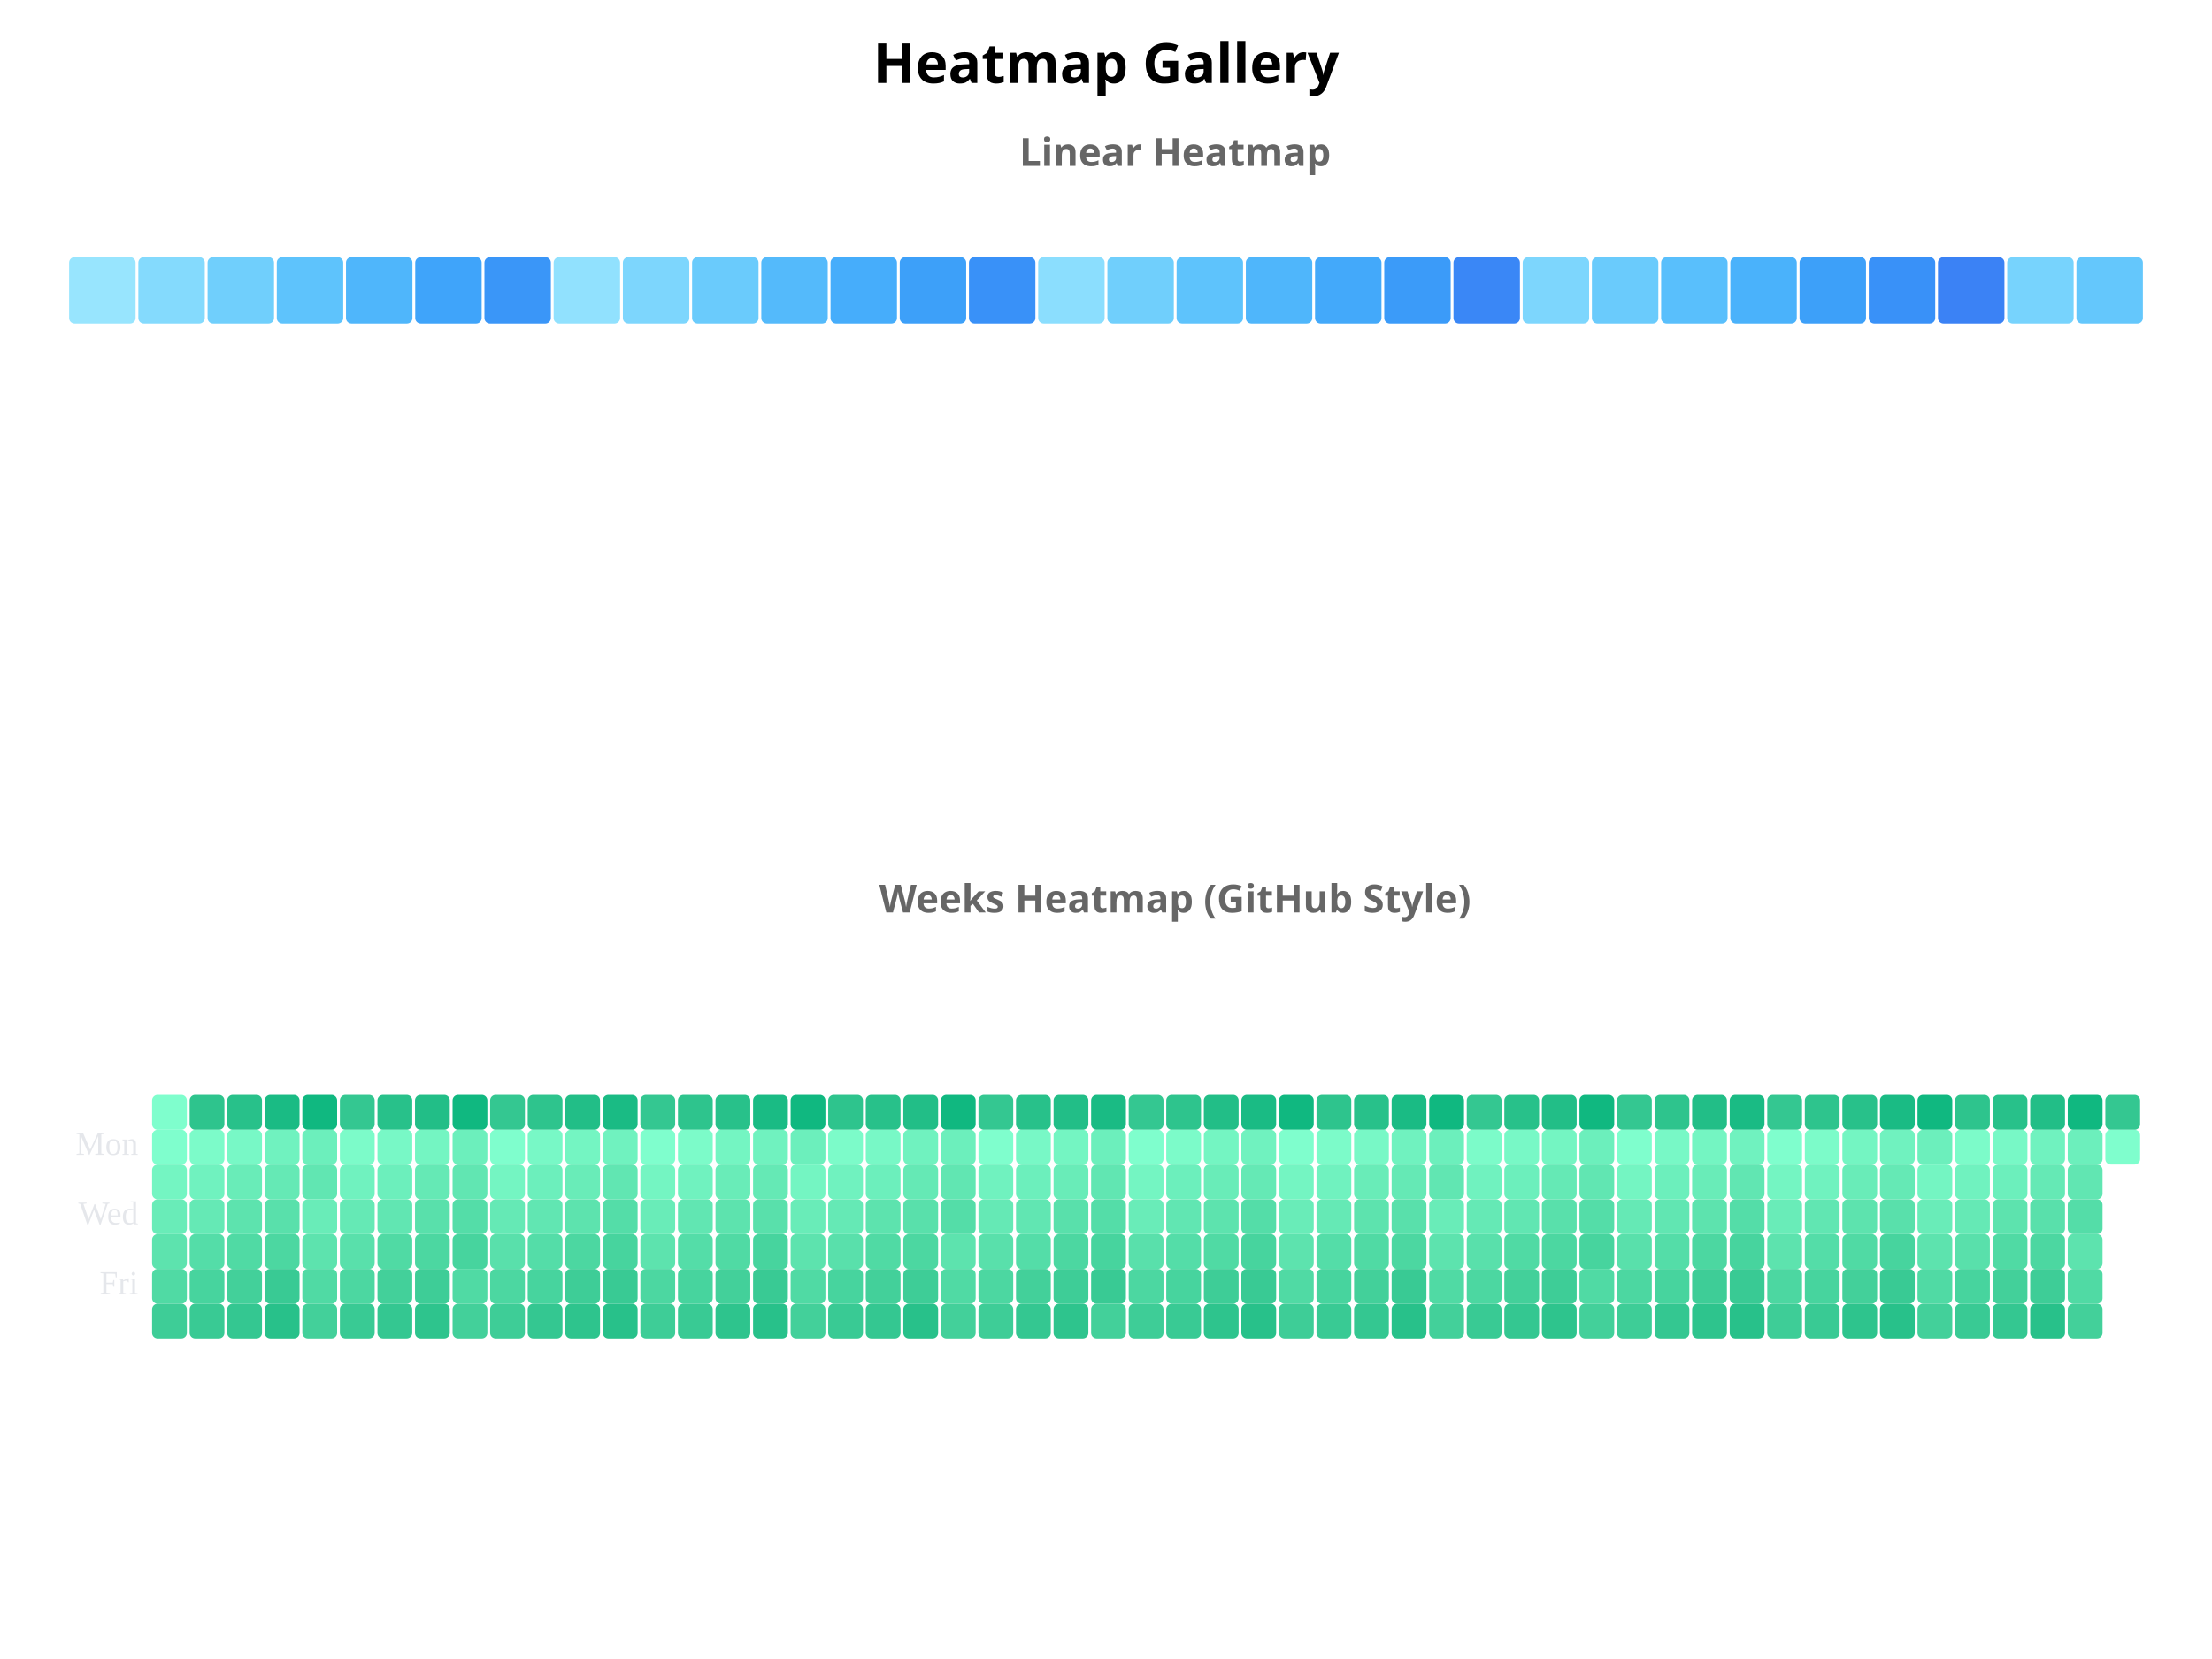
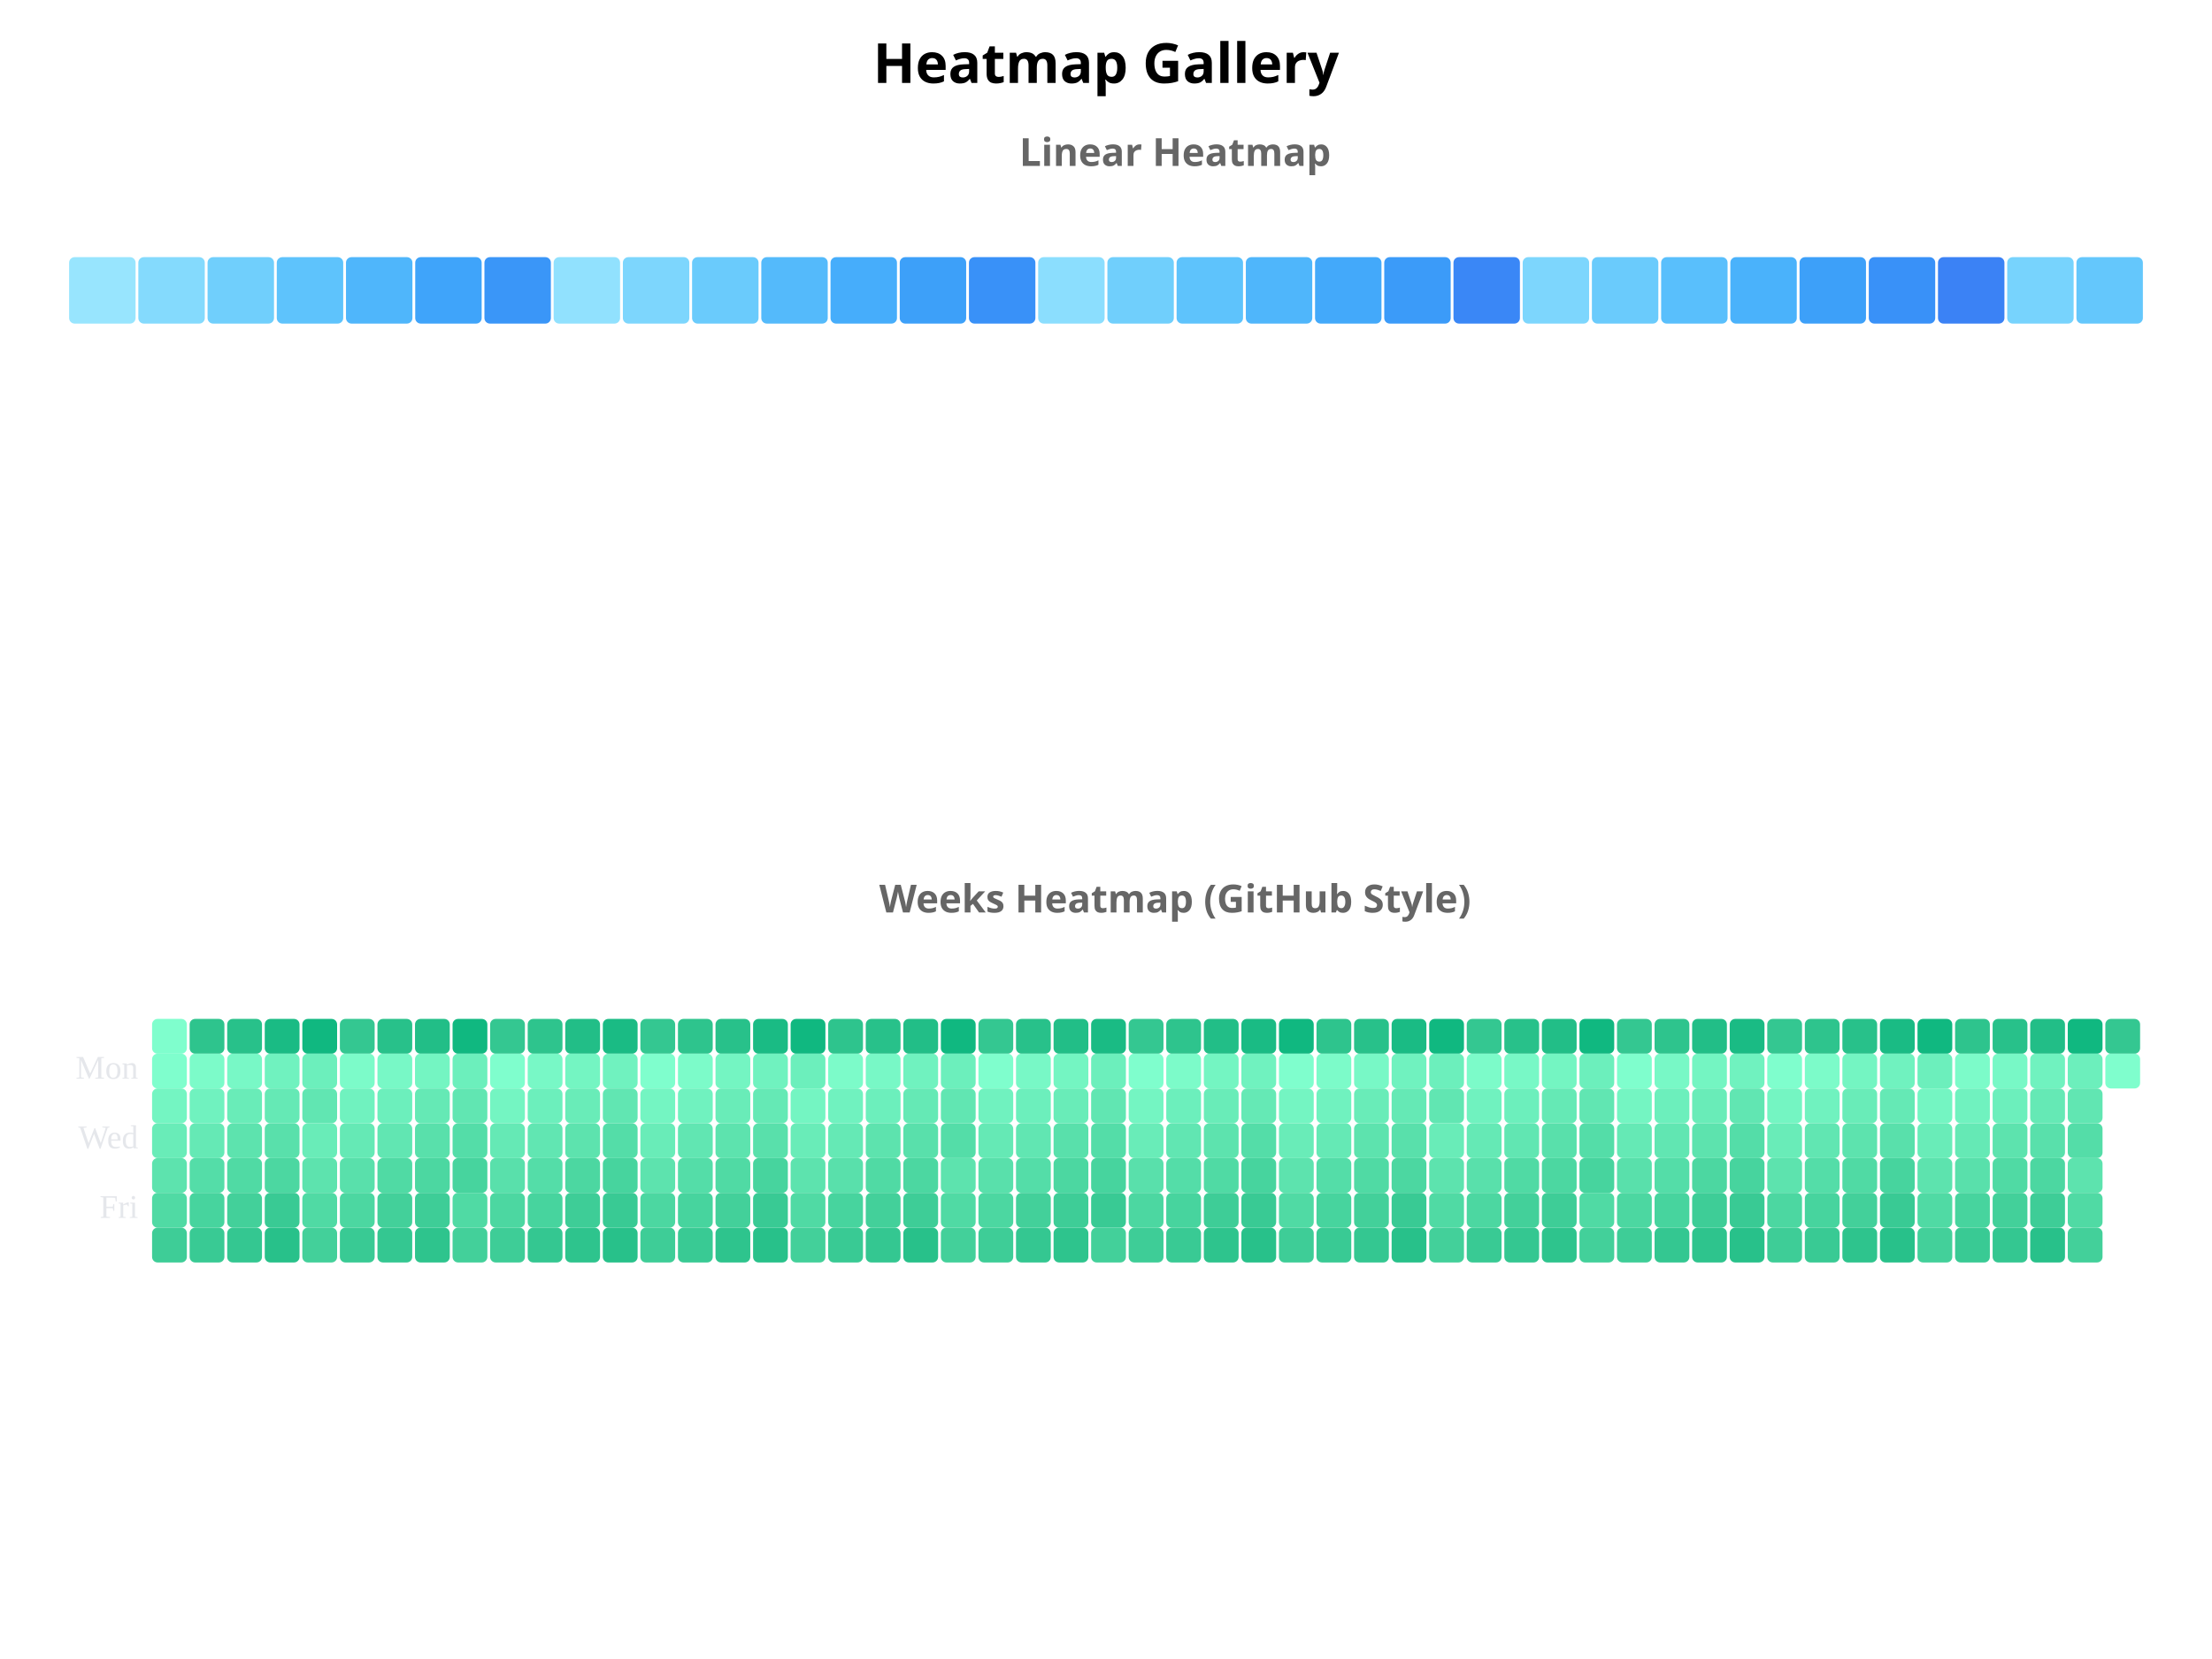
<svg xmlns="http://www.w3.org/2000/svg" width="800" height="600" viewBox="0 0 800 600">
  <rect x="0.00" y="0.00" width="800.00" height="600.00" fill="#ffffff" />
  <text x="400.00" y="30.00" fill="#000000" text-anchor="middle" font-family="sans-serif" font-size="20.00px" font-weight="bold">Heatmap Gallery</text>
-   <g transform="translate(25, 60.00)">
+   <g transform="translate(25.00, 60.00)">
    <text x="400.00" y="0.00" fill="#666" text-anchor="middle" font-family="sans-serif" font-size="14.00px" font-weight="bold">Linear Heatmap</text>
-     <g transform="translate(0, 25.00)">
+     <g transform="translate(0.00, 25.00)">
      <g transform="translate(0, 0)">
        <rect x="0.00" y="8.00" width="24.03" height="24.03" rx="2.00" ry="2.00" fill="#98e5fe" />
        <rect x="25.03" y="8.00" width="24.03" height="24.03" rx="2.00" ry="2.00" fill="#84dafd" />
        <rect x="50.07" y="8.00" width="24.03" height="24.03" rx="2.00" ry="2.00" fill="#70cffc" />
        <rect x="75.10" y="8.00" width="24.03" height="24.03" rx="2.00" ry="2.00" fill="#5ec3fc" />
        <rect x="100.13" y="8.00" width="24.03" height="24.03" rx="2.00" ry="2.00" fill="#4fb6fb" />
        <rect x="125.17" y="8.00" width="24.03" height="24.03" rx="2.00" ry="2.00" fill="#3fa4fa" />
        <rect x="150.20" y="8.00" width="24.03" height="24.03" rx="2.00" ry="2.00" fill="#3a96f8" />
        <rect x="175.23" y="8.00" width="24.03" height="24.03" rx="2.00" ry="2.00" fill="#91e1fe" />
        <rect x="200.27" y="8.00" width="24.03" height="24.03" rx="2.00" ry="2.00" fill="#7dd6fd" />
        <rect x="225.30" y="8.00" width="24.03" height="24.03" rx="2.00" ry="2.00" fill="#6acbfc" />
        <rect x="250.33" y="8.00" width="24.03" height="24.03" rx="2.00" ry="2.00" fill="#54bafb" />
        <rect x="275.37" y="8.00" width="24.03" height="24.03" rx="2.00" ry="2.00" fill="#46adfb" />
        <rect x="300.40" y="8.00" width="24.03" height="24.03" rx="2.00" ry="2.00" fill="#3da0f9" />
        <rect x="325.43" y="8.00" width="24.03" height="24.03" rx="2.00" ry="2.00" fill="#3991f8" />
        <rect x="350.47" y="8.00" width="24.03" height="24.03" rx="2.00" ry="2.00" fill="#8bdefe" />
        <rect x="375.50" y="8.00" width="24.03" height="24.03" rx="2.00" ry="2.00" fill="#70cffc" />
        <rect x="400.53" y="8.00" width="24.03" height="24.03" rx="2.00" ry="2.00" fill="#5ec3fc" />
        <rect x="425.57" y="8.00" width="24.03" height="24.03" rx="2.00" ry="2.00" fill="#4fb6fb" />
        <rect x="450.60" y="8.00" width="24.03" height="24.03" rx="2.00" ry="2.00" fill="#43a9fa" />
        <rect x="475.63" y="8.00" width="24.03" height="24.03" rx="2.00" ry="2.00" fill="#3b9bf9" />
        <rect x="500.67" y="8.00" width="24.03" height="24.03" rx="2.00" ry="2.00" fill="#3a87f6" />
        <rect x="525.70" y="8.00" width="24.03" height="24.03" rx="2.00" ry="2.00" fill="#7dd6fd" />
        <rect x="550.73" y="8.00" width="24.03" height="24.03" rx="2.00" ry="2.00" fill="#6acbfc" />
        <rect x="575.77" y="8.00" width="24.03" height="24.03" rx="2.00" ry="2.00" fill="#59bffc" />
        <rect x="600.80" y="8.00" width="24.03" height="24.03" rx="2.00" ry="2.00" fill="#4ab2fb" />
        <rect x="625.83" y="8.00" width="24.03" height="24.03" rx="2.00" ry="2.00" fill="#3da0f9" />
        <rect x="650.87" y="8.00" width="24.03" height="24.03" rx="2.00" ry="2.00" fill="#3991f8" />
        <rect x="675.90" y="8.00" width="24.03" height="24.03" rx="2.00" ry="2.00" fill="#3b82f5" />
        <rect x="700.93" y="8.00" width="24.03" height="24.03" rx="2.00" ry="2.00" fill="#77d3fd" />
        <rect x="725.97" y="8.00" width="24.03" height="24.03" rx="2.00" ry="2.00" fill="#64c7fc" />
      </g>
    </g>
  </g>
-   <g transform="translate(25, 330.00)">
+   <g transform="translate(25.00, 330.00)">
    <text x="400.00" y="0.00" fill="#666" text-anchor="middle" font-family="sans-serif" font-size="14.00px" font-weight="bold">Weeks Heatmap (GitHub Style)</text>
-     <g transform="translate(0, 25.00)">
+     <g transform="translate(0.00, 25.00)">
      <g transform="translate(0, 0)">
-         <g transform="translate(30.0, 41.0)">
+         <g transform="translate(30.0, 13.5)">
          <rect x="0.00" y="0.00" width="12.58" height="12.58" rx="2.00" ry="2.00" fill="#7ffecd" />
          <rect x="0.00" y="12.58" width="12.58" height="12.58" rx="2.00" ry="2.00" fill="#7ffecd" />
          <rect x="0.00" y="25.17" width="12.58" height="12.58" rx="2.00" ry="2.00" fill="#74f5c2" />
          <rect x="0.00" y="37.75" width="12.58" height="12.58" rx="2.00" ry="2.00" fill="#69ecb8" />
          <rect x="0.00" y="50.34" width="12.58" height="12.58" rx="2.00" ry="2.00" fill="#5de3ae" />
          <rect x="0.00" y="62.92" width="12.58" height="12.58" rx="2.00" ry="2.00" fill="#50daa4" />
          <rect x="0.00" y="75.51" width="12.58" height="12.58" rx="2.00" ry="2.00" fill="#3ecd97" />
          <rect x="13.58" y="0.00" width="12.58" height="12.58" rx="2.00" ry="2.00" fill="#2ec48d" />
          <rect x="13.58" y="12.58" width="12.58" height="12.58" rx="2.00" ry="2.00" fill="#7cfbc9" />
          <rect x="13.58" y="25.17" width="12.58" height="12.58" rx="2.00" ry="2.00" fill="#70f2bf" />
          <rect x="13.58" y="37.75" width="12.58" height="12.58" rx="2.00" ry="2.00" fill="#65e9b5" />
          <rect x="13.58" y="50.34" width="12.58" height="12.58" rx="2.00" ry="2.00" fill="#54dda8" />
          <rect x="13.58" y="62.92" width="12.58" height="12.58" rx="2.00" ry="2.00" fill="#47d49e" />
          <rect x="13.58" y="75.51" width="12.58" height="12.58" rx="2.00" ry="2.00" fill="#39ca94" />
          <rect x="27.17" y="0.00" width="12.58" height="12.58" rx="2.00" ry="2.00" fill="#28c18a" />
          <rect x="27.17" y="12.58" width="12.58" height="12.58" rx="2.00" ry="2.00" fill="#78f8c6" />
          <rect x="27.17" y="25.17" width="12.58" height="12.58" rx="2.00" ry="2.00" fill="#69ecb8" />
          <rect x="27.17" y="37.75" width="12.58" height="12.58" rx="2.00" ry="2.00" fill="#5de3ae" />
          <rect x="27.17" y="50.34" width="12.58" height="12.58" rx="2.00" ry="2.00" fill="#50daa4" />
          <rect x="27.17" y="62.92" width="12.58" height="12.58" rx="2.00" ry="2.00" fill="#43d09a" />
          <rect x="27.17" y="75.51" width="12.58" height="12.58" rx="2.00" ry="2.00" fill="#34c791" />
          <rect x="40.75" y="0.00" width="12.58" height="12.58" rx="2.00" ry="2.00" fill="#1abb84" />
          <rect x="40.75" y="12.58" width="12.58" height="12.58" rx="2.00" ry="2.00" fill="#70f2bf" />
          <rect x="40.75" y="25.17" width="12.58" height="12.58" rx="2.00" ry="2.00" fill="#65e9b5" />
          <rect x="40.75" y="37.75" width="12.58" height="12.58" rx="2.00" ry="2.00" fill="#59e0ab" />
          <rect x="40.75" y="50.34" width="12.58" height="12.58" rx="2.00" ry="2.00" fill="#4cd7a1" />
          <rect x="40.75" y="62.92" width="12.58" height="12.58" rx="2.00" ry="2.00" fill="#39ca94" />
          <rect x="40.75" y="75.51" width="12.58" height="12.58" rx="2.00" ry="2.00" fill="#28c18a" />
          <rect x="54.34" y="0.00" width="12.58" height="12.58" rx="2.00" ry="2.00" fill="#10b880" />
          <rect x="54.34" y="12.58" width="12.58" height="12.58" rx="2.00" ry="2.00" fill="#6cefbc" />
          <rect x="54.34" y="25.17" width="12.58" height="12.58" rx="2.00" ry="2.00" fill="#61e6b2" />
          <rect x="54.34" y="37.75" width="12.58" height="12.58" rx="2.00" ry="2.00" fill="#69ecb8" />
          <rect x="54.34" y="50.34" width="12.58" height="12.58" rx="2.00" ry="2.00" fill="#5de3ae" />
          <rect x="54.34" y="62.92" width="12.58" height="12.58" rx="2.00" ry="2.00" fill="#50daa4" />
          <rect x="54.34" y="75.51" width="12.58" height="12.58" rx="2.00" ry="2.00" fill="#43d09a" />
          <rect x="67.92" y="0.00" width="12.58" height="12.58" rx="2.00" ry="2.00" fill="#34c791" />
          <rect x="67.92" y="12.58" width="12.58" height="12.58" rx="2.00" ry="2.00" fill="#7cfbc9" />
          <rect x="67.92" y="25.17" width="12.58" height="12.58" rx="2.00" ry="2.00" fill="#70f2bf" />
          <rect x="67.92" y="37.75" width="12.58" height="12.58" rx="2.00" ry="2.00" fill="#65e9b5" />
          <rect x="67.92" y="50.34" width="12.58" height="12.58" rx="2.00" ry="2.00" fill="#59e0ab" />
          <rect x="67.92" y="62.92" width="12.58" height="12.58" rx="2.00" ry="2.00" fill="#4cd7a1" />
          <rect x="67.92" y="75.51" width="12.58" height="12.58" rx="2.00" ry="2.00" fill="#39ca94" />
          <rect x="81.51" y="0.00" width="12.58" height="12.58" rx="2.00" ry="2.00" fill="#28c18a" />
          <rect x="81.51" y="12.58" width="12.58" height="12.58" rx="2.00" ry="2.00" fill="#78f8c6" />
          <rect x="81.51" y="25.17" width="12.58" height="12.58" rx="2.00" ry="2.00" fill="#6cefbc" />
          <rect x="81.51" y="37.75" width="12.58" height="12.58" rx="2.00" ry="2.00" fill="#61e6b2" />
          <rect x="81.51" y="50.34" width="12.58" height="12.58" rx="2.00" ry="2.00" fill="#50daa4" />
          <rect x="81.51" y="62.92" width="12.58" height="12.58" rx="2.00" ry="2.00" fill="#43d09a" />
          <rect x="81.51" y="75.51" width="12.58" height="12.58" rx="2.00" ry="2.00" fill="#34c791" />
          <rect x="95.09" y="0.00" width="12.58" height="12.58" rx="2.00" ry="2.00" fill="#22be87" />
          <rect x="95.09" y="12.58" width="12.58" height="12.58" rx="2.00" ry="2.00" fill="#74f5c2" />
          <rect x="95.09" y="25.17" width="12.58" height="12.58" rx="2.00" ry="2.00" fill="#65e9b5" />
          <rect x="95.09" y="37.75" width="12.58" height="12.58" rx="2.00" ry="2.00" fill="#59e0ab" />
          <rect x="95.09" y="50.34" width="12.58" height="12.58" rx="2.00" ry="2.00" fill="#4cd7a1" />
          <rect x="95.09" y="62.92" width="12.58" height="12.58" rx="2.00" ry="2.00" fill="#3ecd97" />
          <rect x="95.09" y="75.51" width="12.58" height="12.58" rx="2.00" ry="2.00" fill="#2ec48d" />
          <rect x="108.68" y="0.00" width="12.58" height="12.58" rx="2.00" ry="2.00" fill="#10b880" />
          <rect x="108.68" y="12.58" width="12.58" height="12.58" rx="2.00" ry="2.00" fill="#6cefbc" />
          <rect x="108.68" y="25.17" width="12.58" height="12.58" rx="2.00" ry="2.00" fill="#61e6b2" />
          <rect x="108.68" y="37.75" width="12.58" height="12.58" rx="2.00" ry="2.00" fill="#54dda8" />
          <rect x="108.68" y="50.34" width="12.58" height="12.58" rx="2.00" ry="2.00" fill="#47d49e" />
          <rect x="108.68" y="62.92" width="12.58" height="12.58" rx="2.00" ry="2.00" fill="#50daa4" />
          <rect x="108.68" y="75.51" width="12.58" height="12.58" rx="2.00" ry="2.00" fill="#43d09a" />
          <rect x="122.26" y="0.00" width="12.58" height="12.58" rx="2.00" ry="2.00" fill="#34c791" />
          <rect x="122.26" y="12.58" width="12.58" height="12.58" rx="2.00" ry="2.00" fill="#7ffecd" />
          <rect x="122.26" y="25.17" width="12.58" height="12.58" rx="2.00" ry="2.00" fill="#74f5c2" />
          <rect x="122.26" y="37.75" width="12.58" height="12.58" rx="2.00" ry="2.00" fill="#65e9b5" />
          <rect x="122.26" y="50.34" width="12.58" height="12.58" rx="2.00" ry="2.00" fill="#59e0ab" />
          <rect x="122.26" y="62.92" width="12.58" height="12.58" rx="2.00" ry="2.00" fill="#4cd7a1" />
          <rect x="122.26" y="75.51" width="12.58" height="12.58" rx="2.00" ry="2.00" fill="#3ecd97" />
          <rect x="135.85" y="0.00" width="12.58" height="12.58" rx="2.00" ry="2.00" fill="#2ec48d" />
          <rect x="135.85" y="12.58" width="12.58" height="12.58" rx="2.00" ry="2.00" fill="#78f8c6" />
          <rect x="135.85" y="25.17" width="12.58" height="12.58" rx="2.00" ry="2.00" fill="#6cefbc" />
          <rect x="135.85" y="37.75" width="12.58" height="12.58" rx="2.00" ry="2.00" fill="#61e6b2" />
          <rect x="135.85" y="50.34" width="12.58" height="12.58" rx="2.00" ry="2.00" fill="#54dda8" />
          <rect x="135.85" y="62.92" width="12.58" height="12.58" rx="2.00" ry="2.00" fill="#47d49e" />
          <rect x="135.85" y="75.51" width="12.58" height="12.58" rx="2.00" ry="2.00" fill="#34c791" />
          <rect x="149.43" y="0.00" width="12.58" height="12.58" rx="2.00" ry="2.00" fill="#22be87" />
          <rect x="149.43" y="12.58" width="12.58" height="12.58" rx="2.00" ry="2.00" fill="#74f5c2" />
          <rect x="149.43" y="25.17" width="12.58" height="12.58" rx="2.00" ry="2.00" fill="#69ecb8" />
          <rect x="149.43" y="37.75" width="12.58" height="12.58" rx="2.00" ry="2.00" fill="#5de3ae" />
          <rect x="149.43" y="50.34" width="12.58" height="12.58" rx="2.00" ry="2.00" fill="#4cd7a1" />
          <rect x="149.43" y="62.92" width="12.58" height="12.58" rx="2.00" ry="2.00" fill="#3ecd97" />
          <rect x="149.43" y="75.51" width="12.58" height="12.58" rx="2.00" ry="2.00" fill="#2ec48d" />
          <rect x="163.02" y="0.00" width="12.58" height="12.58" rx="2.00" ry="2.00" fill="#1abb84" />
          <rect x="163.02" y="12.58" width="12.58" height="12.58" rx="2.00" ry="2.00" fill="#70f2bf" />
          <rect x="163.02" y="25.17" width="12.58" height="12.58" rx="2.00" ry="2.00" fill="#61e6b2" />
          <rect x="163.02" y="37.75" width="12.58" height="12.58" rx="2.00" ry="2.00" fill="#54dda8" />
          <rect x="163.02" y="50.34" width="12.58" height="12.58" rx="2.00" ry="2.00" fill="#47d49e" />
          <rect x="163.02" y="62.92" width="12.58" height="12.58" rx="2.00" ry="2.00" fill="#39ca94" />
          <rect x="163.02" y="75.51" width="12.58" height="12.58" rx="2.00" ry="2.00" fill="#28c18a" />
          <rect x="176.60" y="0.00" width="12.58" height="12.58" rx="2.00" ry="2.00" fill="#34c791" />
          <rect x="176.60" y="12.58" width="12.58" height="12.58" rx="2.00" ry="2.00" fill="#7ffecd" />
          <rect x="176.60" y="25.17" width="12.58" height="12.58" rx="2.00" ry="2.00" fill="#74f5c2" />
          <rect x="176.60" y="37.75" width="12.58" height="12.58" rx="2.00" ry="2.00" fill="#69ecb8" />
          <rect x="176.60" y="50.34" width="12.58" height="12.58" rx="2.00" ry="2.00" fill="#5de3ae" />
          <rect x="176.60" y="62.92" width="12.58" height="12.58" rx="2.00" ry="2.00" fill="#4cd7a1" />
          <rect x="176.60" y="75.51" width="12.58" height="12.58" rx="2.00" ry="2.00" fill="#3ecd97" />
          <rect x="190.19" y="0.00" width="12.58" height="12.58" rx="2.00" ry="2.00" fill="#2ec48d" />
          <rect x="190.19" y="12.58" width="12.58" height="12.58" rx="2.00" ry="2.00" fill="#7cfbc9" />
          <rect x="190.19" y="25.17" width="12.58" height="12.58" rx="2.00" ry="2.00" fill="#70f2bf" />
          <rect x="190.19" y="37.75" width="12.58" height="12.58" rx="2.00" ry="2.00" fill="#61e6b2" />
          <rect x="190.19" y="50.34" width="12.58" height="12.58" rx="2.00" ry="2.00" fill="#54dda8" />
          <rect x="190.19" y="62.92" width="12.58" height="12.58" rx="2.00" ry="2.00" fill="#47d49e" />
          <rect x="190.19" y="75.51" width="12.58" height="12.58" rx="2.00" ry="2.00" fill="#39ca94" />
          <rect x="203.77" y="0.00" width="12.58" height="12.58" rx="2.00" ry="2.00" fill="#28c18a" />
          <rect x="203.77" y="12.58" width="12.58" height="12.58" rx="2.00" ry="2.00" fill="#74f5c2" />
          <rect x="203.77" y="25.17" width="12.58" height="12.58" rx="2.00" ry="2.00" fill="#69ecb8" />
          <rect x="203.77" y="37.75" width="12.58" height="12.58" rx="2.00" ry="2.00" fill="#5de3ae" />
          <rect x="203.77" y="50.34" width="12.58" height="12.58" rx="2.00" ry="2.00" fill="#50daa4" />
          <rect x="203.77" y="62.92" width="12.58" height="12.58" rx="2.00" ry="2.00" fill="#43d09a" />
          <rect x="203.77" y="75.51" width="12.58" height="12.58" rx="2.00" ry="2.00" fill="#2ec48d" />
          <rect x="217.36" y="0.00" width="12.58" height="12.58" rx="2.00" ry="2.00" fill="#1abb84" />
          <rect x="217.36" y="12.58" width="12.58" height="12.58" rx="2.00" ry="2.00" fill="#70f2bf" />
          <rect x="217.36" y="25.17" width="12.58" height="12.58" rx="2.00" ry="2.00" fill="#65e9b5" />
          <rect x="217.36" y="37.75" width="12.58" height="12.58" rx="2.00" ry="2.00" fill="#59e0ab" />
          <rect x="217.36" y="50.34" width="12.58" height="12.58" rx="2.00" ry="2.00" fill="#47d49e" />
          <rect x="217.36" y="62.92" width="12.58" height="12.58" rx="2.00" ry="2.00" fill="#39ca94" />
          <rect x="217.36" y="75.51" width="12.58" height="12.58" rx="2.00" ry="2.00" fill="#28c18a" />
          <rect x="230.94" y="0.00" width="12.58" height="12.58" rx="2.00" ry="2.00" fill="#10b880" />
          <rect x="230.94" y="12.58" width="12.58" height="12.58" rx="2.00" ry="2.00" fill="#6cefbc" />
          <rect x="230.94" y="25.17" width="12.58" height="12.58" rx="2.00" ry="2.00" fill="#74f5c2" />
          <rect x="230.94" y="37.75" width="12.58" height="12.58" rx="2.00" ry="2.00" fill="#69ecb8" />
          <rect x="230.94" y="50.34" width="12.58" height="12.58" rx="2.00" ry="2.00" fill="#5de3ae" />
          <rect x="230.94" y="62.92" width="12.58" height="12.58" rx="2.00" ry="2.00" fill="#50daa4" />
          <rect x="230.94" y="75.51" width="12.58" height="12.58" rx="2.00" ry="2.00" fill="#43d09a" />
          <rect x="244.53" y="0.00" width="12.58" height="12.58" rx="2.00" ry="2.00" fill="#2ec48d" />
          <rect x="244.53" y="12.58" width="12.58" height="12.58" rx="2.00" ry="2.00" fill="#7cfbc9" />
          <rect x="244.53" y="25.17" width="12.58" height="12.58" rx="2.00" ry="2.00" fill="#70f2bf" />
          <rect x="244.53" y="37.75" width="12.58" height="12.58" rx="2.00" ry="2.00" fill="#65e9b5" />
          <rect x="244.53" y="50.34" width="12.58" height="12.58" rx="2.00" ry="2.00" fill="#59e0ab" />
          <rect x="244.53" y="62.92" width="12.58" height="12.58" rx="2.00" ry="2.00" fill="#47d49e" />
          <rect x="244.53" y="75.51" width="12.58" height="12.58" rx="2.00" ry="2.00" fill="#39ca94" />
          <rect x="258.11" y="0.00" width="12.58" height="12.58" rx="2.00" ry="2.00" fill="#28c18a" />
          <rect x="258.11" y="12.58" width="12.58" height="12.58" rx="2.00" ry="2.00" fill="#78f8c6" />
          <rect x="258.11" y="25.17" width="12.58" height="12.58" rx="2.00" ry="2.00" fill="#6cefbc" />
          <rect x="258.11" y="37.75" width="12.58" height="12.58" rx="2.00" ry="2.00" fill="#5de3ae" />
          <rect x="258.11" y="50.34" width="12.58" height="12.58" rx="2.00" ry="2.00" fill="#50daa4" />
          <rect x="258.11" y="62.92" width="12.58" height="12.58" rx="2.00" ry="2.00" fill="#43d09a" />
          <rect x="258.11" y="75.51" width="12.58" height="12.58" rx="2.00" ry="2.00" fill="#34c791" />
          <rect x="271.70" y="0.00" width="12.58" height="12.58" rx="2.00" ry="2.00" fill="#22be87" />
          <rect x="271.70" y="12.58" width="12.58" height="12.58" rx="2.00" ry="2.00" fill="#70f2bf" />
          <rect x="271.70" y="25.17" width="12.58" height="12.58" rx="2.00" ry="2.00" fill="#65e9b5" />
          <rect x="271.70" y="37.75" width="12.58" height="12.58" rx="2.00" ry="2.00" fill="#59e0ab" />
          <rect x="271.70" y="50.34" width="12.58" height="12.58" rx="2.00" ry="2.00" fill="#4cd7a1" />
          <rect x="271.70" y="62.92" width="12.58" height="12.58" rx="2.00" ry="2.00" fill="#3ecd97" />
          <rect x="271.70" y="75.51" width="12.58" height="12.58" rx="2.00" ry="2.00" fill="#28c18a" />
          <rect x="285.28" y="0.00" width="12.58" height="12.58" rx="2.00" ry="2.00" fill="#10b880" />
          <rect x="285.28" y="12.58" width="12.58" height="12.58" rx="2.00" ry="2.00" fill="#6cefbc" />
          <rect x="285.28" y="25.17" width="12.58" height="12.58" rx="2.00" ry="2.00" fill="#61e6b2" />
          <rect x="285.28" y="37.75" width="12.58" height="12.58" rx="2.00" ry="2.00" fill="#54dda8" />
          <rect x="285.28" y="50.34" width="12.58" height="12.58" rx="2.00" ry="2.00" fill="#5de3ae" />
          <rect x="285.28" y="62.92" width="12.58" height="12.58" rx="2.00" ry="2.00" fill="#50daa4" />
          <rect x="285.28" y="75.51" width="12.58" height="12.58" rx="2.00" ry="2.00" fill="#43d09a" />
          <rect x="298.87" y="0.00" width="12.58" height="12.58" rx="2.00" ry="2.00" fill="#34c791" />
          <rect x="298.87" y="12.58" width="12.58" height="12.58" rx="2.00" ry="2.00" fill="#7ffecd" />
          <rect x="298.87" y="25.17" width="12.58" height="12.58" rx="2.00" ry="2.00" fill="#70f2bf" />
          <rect x="298.87" y="37.75" width="12.58" height="12.58" rx="2.00" ry="2.00" fill="#65e9b5" />
          <rect x="298.87" y="50.34" width="12.58" height="12.58" rx="2.00" ry="2.00" fill="#59e0ab" />
          <rect x="298.87" y="62.92" width="12.58" height="12.58" rx="2.00" ry="2.00" fill="#4cd7a1" />
          <rect x="298.87" y="75.51" width="12.58" height="12.58" rx="2.00" ry="2.00" fill="#3ecd97" />
          <rect x="312.45" y="0.00" width="12.58" height="12.58" rx="2.00" ry="2.00" fill="#28c18a" />
          <rect x="312.45" y="12.58" width="12.58" height="12.58" rx="2.00" ry="2.00" fill="#78f8c6" />
          <rect x="312.45" y="25.17" width="12.58" height="12.58" rx="2.00" ry="2.00" fill="#6cefbc" />
          <rect x="312.45" y="37.75" width="12.58" height="12.58" rx="2.00" ry="2.00" fill="#61e6b2" />
          <rect x="312.45" y="50.34" width="12.58" height="12.58" rx="2.00" ry="2.00" fill="#54dda8" />
          <rect x="312.45" y="62.92" width="12.58" height="12.58" rx="2.00" ry="2.00" fill="#43d09a" />
          <rect x="312.45" y="75.51" width="12.58" height="12.58" rx="2.00" ry="2.00" fill="#34c791" />
          <rect x="326.04" y="0.00" width="12.58" height="12.58" rx="2.00" ry="2.00" fill="#22be87" />
          <rect x="326.04" y="12.58" width="12.58" height="12.58" rx="2.00" ry="2.00" fill="#74f5c2" />
          <rect x="326.04" y="25.17" width="12.58" height="12.58" rx="2.00" ry="2.00" fill="#69ecb8" />
          <rect x="326.04" y="37.75" width="12.58" height="12.58" rx="2.00" ry="2.00" fill="#59e0ab" />
          <rect x="326.04" y="50.34" width="12.58" height="12.58" rx="2.00" ry="2.00" fill="#4cd7a1" />
          <rect x="326.04" y="62.92" width="12.58" height="12.58" rx="2.00" ry="2.00" fill="#3ecd97" />
          <rect x="326.04" y="75.51" width="12.58" height="12.58" rx="2.00" ry="2.00" fill="#2ec48d" />
          <rect x="339.62" y="0.00" width="12.58" height="12.58" rx="2.00" ry="2.00" fill="#1abb84" />
          <rect x="339.62" y="12.58" width="12.58" height="12.58" rx="2.00" ry="2.00" fill="#6cefbc" />
          <rect x="339.62" y="25.17" width="12.58" height="12.58" rx="2.00" ry="2.00" fill="#61e6b2" />
          <rect x="339.62" y="37.75" width="12.58" height="12.58" rx="2.00" ry="2.00" fill="#54dda8" />
          <rect x="339.62" y="50.34" width="12.58" height="12.58" rx="2.00" ry="2.00" fill="#47d49e" />
          <rect x="339.62" y="62.92" width="12.58" height="12.58" rx="2.00" ry="2.00" fill="#39ca94" />
          <rect x="339.62" y="75.51" width="12.58" height="12.58" rx="2.00" ry="2.00" fill="#43d09a" />
          <rect x="353.21" y="0.00" width="12.58" height="12.58" rx="2.00" ry="2.00" fill="#34c791" />
          <rect x="353.21" y="12.58" width="12.58" height="12.58" rx="2.00" ry="2.00" fill="#7ffecd" />
          <rect x="353.21" y="25.17" width="12.58" height="12.58" rx="2.00" ry="2.00" fill="#74f5c2" />
          <rect x="353.21" y="37.75" width="12.58" height="12.58" rx="2.00" ry="2.00" fill="#69ecb8" />
          <rect x="353.21" y="50.34" width="12.58" height="12.58" rx="2.00" ry="2.00" fill="#59e0ab" />
          <rect x="353.21" y="62.92" width="12.58" height="12.58" rx="2.00" ry="2.00" fill="#4cd7a1" />
          <rect x="353.21" y="75.51" width="12.58" height="12.58" rx="2.00" ry="2.00" fill="#3ecd97" />
          <rect x="366.79" y="0.00" width="12.58" height="12.58" rx="2.00" ry="2.00" fill="#2ec48d" />
          <rect x="366.79" y="12.58" width="12.58" height="12.58" rx="2.00" ry="2.00" fill="#7cfbc9" />
          <rect x="366.79" y="25.17" width="12.58" height="12.58" rx="2.00" ry="2.00" fill="#6cefbc" />
          <rect x="366.79" y="37.75" width="12.58" height="12.58" rx="2.00" ry="2.00" fill="#61e6b2" />
          <rect x="366.79" y="50.34" width="12.58" height="12.58" rx="2.00" ry="2.00" fill="#54dda8" />
          <rect x="366.79" y="62.92" width="12.58" height="12.58" rx="2.00" ry="2.00" fill="#47d49e" />
          <rect x="366.79" y="75.51" width="12.58" height="12.58" rx="2.00" ry="2.00" fill="#39ca94" />
          <rect x="380.38" y="0.00" width="12.58" height="12.58" rx="2.00" ry="2.00" fill="#22be87" />
          <rect x="380.38" y="12.58" width="12.58" height="12.58" rx="2.00" ry="2.00" fill="#74f5c2" />
          <rect x="380.38" y="25.17" width="12.58" height="12.58" rx="2.00" ry="2.00" fill="#69ecb8" />
          <rect x="380.38" y="37.75" width="12.58" height="12.58" rx="2.00" ry="2.00" fill="#5de3ae" />
          <rect x="380.38" y="50.34" width="12.58" height="12.58" rx="2.00" ry="2.00" fill="#50daa4" />
          <rect x="380.38" y="62.92" width="12.58" height="12.58" rx="2.00" ry="2.00" fill="#3ecd97" />
          <rect x="380.38" y="75.51" width="12.58" height="12.58" rx="2.00" ry="2.00" fill="#2ec48d" />
          <rect x="393.96" y="0.00" width="12.58" height="12.58" rx="2.00" ry="2.00" fill="#1abb84" />
          <rect x="393.96" y="12.58" width="12.58" height="12.58" rx="2.00" ry="2.00" fill="#70f2bf" />
          <rect x="393.96" y="25.17" width="12.58" height="12.58" rx="2.00" ry="2.00" fill="#65e9b5" />
          <rect x="393.96" y="37.75" width="12.58" height="12.58" rx="2.00" ry="2.00" fill="#54dda8" />
          <rect x="393.96" y="50.34" width="12.58" height="12.58" rx="2.00" ry="2.00" fill="#47d49e" />
          <rect x="393.96" y="62.92" width="12.58" height="12.58" rx="2.00" ry="2.00" fill="#39ca94" />
          <rect x="393.96" y="75.51" width="12.58" height="12.58" rx="2.00" ry="2.00" fill="#28c18a" />
          <rect x="407.55" y="0.00" width="12.58" height="12.58" rx="2.00" ry="2.00" fill="#10b880" />
          <rect x="407.55" y="12.58" width="12.58" height="12.58" rx="2.00" ry="2.00" fill="#7ffecd" />
          <rect x="407.55" y="25.17" width="12.58" height="12.58" rx="2.00" ry="2.00" fill="#74f5c2" />
          <rect x="407.55" y="37.75" width="12.58" height="12.58" rx="2.00" ry="2.00" fill="#69ecb8" />
          <rect x="407.55" y="50.34" width="12.58" height="12.58" rx="2.00" ry="2.00" fill="#5de3ae" />
          <rect x="407.55" y="62.92" width="12.58" height="12.58" rx="2.00" ry="2.00" fill="#50daa4" />
          <rect x="407.55" y="75.51" width="12.58" height="12.58" rx="2.00" ry="2.00" fill="#3ecd97" />
          <rect x="421.13" y="0.00" width="12.58" height="12.58" rx="2.00" ry="2.00" fill="#2ec48d" />
          <rect x="421.13" y="12.58" width="12.58" height="12.58" rx="2.00" ry="2.00" fill="#7cfbc9" />
          <rect x="421.13" y="25.17" width="12.58" height="12.58" rx="2.00" ry="2.00" fill="#70f2bf" />
          <rect x="421.13" y="37.75" width="12.58" height="12.58" rx="2.00" ry="2.00" fill="#65e9b5" />
          <rect x="421.13" y="50.34" width="12.58" height="12.58" rx="2.00" ry="2.00" fill="#54dda8" />
          <rect x="421.13" y="62.92" width="12.58" height="12.58" rx="2.00" ry="2.00" fill="#47d49e" />
          <rect x="421.13" y="75.51" width="12.58" height="12.58" rx="2.00" ry="2.00" fill="#39ca94" />
          <rect x="434.72" y="0.00" width="12.58" height="12.58" rx="2.00" ry="2.00" fill="#28c18a" />
          <rect x="434.72" y="12.58" width="12.58" height="12.58" rx="2.00" ry="2.00" fill="#78f8c6" />
          <rect x="434.72" y="25.17" width="12.58" height="12.58" rx="2.00" ry="2.00" fill="#69ecb8" />
          <rect x="434.72" y="37.75" width="12.58" height="12.58" rx="2.00" ry="2.00" fill="#5de3ae" />
          <rect x="434.72" y="50.34" width="12.58" height="12.58" rx="2.00" ry="2.00" fill="#50daa4" />
          <rect x="434.72" y="62.92" width="12.58" height="12.58" rx="2.00" ry="2.00" fill="#43d09a" />
          <rect x="434.72" y="75.51" width="12.58" height="12.58" rx="2.00" ry="2.00" fill="#34c791" />
          <rect x="448.30" y="0.00" width="12.58" height="12.58" rx="2.00" ry="2.00" fill="#1abb84" />
          <rect x="448.30" y="12.58" width="12.58" height="12.58" rx="2.00" ry="2.00" fill="#70f2bf" />
          <rect x="448.30" y="25.17" width="12.58" height="12.58" rx="2.00" ry="2.00" fill="#65e9b5" />
          <rect x="448.30" y="37.75" width="12.58" height="12.58" rx="2.00" ry="2.00" fill="#59e0ab" />
          <rect x="448.30" y="50.34" width="12.58" height="12.58" rx="2.00" ry="2.00" fill="#4cd7a1" />
          <rect x="448.30" y="62.92" width="12.58" height="12.58" rx="2.00" ry="2.00" fill="#39ca94" />
          <rect x="448.30" y="75.51" width="12.58" height="12.58" rx="2.00" ry="2.00" fill="#28c18a" />
          <rect x="461.89" y="0.00" width="12.58" height="12.58" rx="2.00" ry="2.00" fill="#10b880" />
          <rect x="461.89" y="12.58" width="12.58" height="12.58" rx="2.00" ry="2.00" fill="#6cefbc" />
          <rect x="461.89" y="25.17" width="12.58" height="12.58" rx="2.00" ry="2.00" fill="#61e6b2" />
          <rect x="461.89" y="37.75" width="12.58" height="12.58" rx="2.00" ry="2.00" fill="#69ecb8" />
          <rect x="461.89" y="50.34" width="12.58" height="12.58" rx="2.00" ry="2.00" fill="#5de3ae" />
          <rect x="461.89" y="62.92" width="12.58" height="12.58" rx="2.00" ry="2.00" fill="#50daa4" />
          <rect x="461.89" y="75.51" width="12.58" height="12.58" rx="2.00" ry="2.00" fill="#43d09a" />
          <rect x="475.47" y="0.00" width="12.58" height="12.58" rx="2.00" ry="2.00" fill="#34c791" />
          <rect x="475.47" y="12.58" width="12.58" height="12.58" rx="2.00" ry="2.00" fill="#7cfbc9" />
          <rect x="475.47" y="25.17" width="12.58" height="12.58" rx="2.00" ry="2.00" fill="#70f2bf" />
          <rect x="475.47" y="37.75" width="12.58" height="12.58" rx="2.00" ry="2.00" fill="#65e9b5" />
          <rect x="475.47" y="50.34" width="12.58" height="12.58" rx="2.00" ry="2.00" fill="#59e0ab" />
          <rect x="475.47" y="62.92" width="12.58" height="12.58" rx="2.00" ry="2.00" fill="#4cd7a1" />
          <rect x="475.47" y="75.51" width="12.58" height="12.58" rx="2.00" ry="2.00" fill="#39ca94" />
          <rect x="489.06" y="0.00" width="12.58" height="12.58" rx="2.00" ry="2.00" fill="#28c18a" />
          <rect x="489.06" y="12.58" width="12.58" height="12.58" rx="2.00" ry="2.00" fill="#78f8c6" />
          <rect x="489.06" y="25.17" width="12.58" height="12.58" rx="2.00" ry="2.00" fill="#6cefbc" />
          <rect x="489.06" y="37.75" width="12.58" height="12.58" rx="2.00" ry="2.00" fill="#61e6b2" />
          <rect x="489.06" y="50.34" width="12.58" height="12.58" rx="2.00" ry="2.00" fill="#50daa4" />
          <rect x="489.06" y="62.92" width="12.58" height="12.58" rx="2.00" ry="2.00" fill="#43d09a" />
          <rect x="489.06" y="75.51" width="12.58" height="12.58" rx="2.00" ry="2.00" fill="#34c791" />
          <rect x="502.64" y="0.00" width="12.58" height="12.58" rx="2.00" ry="2.00" fill="#22be87" />
          <rect x="502.64" y="12.58" width="12.58" height="12.58" rx="2.00" ry="2.00" fill="#74f5c2" />
          <rect x="502.64" y="25.17" width="12.58" height="12.58" rx="2.00" ry="2.00" fill="#65e9b5" />
          <rect x="502.64" y="37.75" width="12.58" height="12.58" rx="2.00" ry="2.00" fill="#59e0ab" />
          <rect x="502.64" y="50.34" width="12.58" height="12.58" rx="2.00" ry="2.00" fill="#4cd7a1" />
          <rect x="502.64" y="62.92" width="12.58" height="12.58" rx="2.00" ry="2.00" fill="#3ecd97" />
          <rect x="502.64" y="75.51" width="12.58" height="12.58" rx="2.00" ry="2.00" fill="#2ec48d" />
          <rect x="516.23" y="0.00" width="12.58" height="12.58" rx="2.00" ry="2.00" fill="#10b880" />
          <rect x="516.23" y="12.58" width="12.58" height="12.58" rx="2.00" ry="2.00" fill="#6cefbc" />
          <rect x="516.23" y="25.17" width="12.58" height="12.58" rx="2.00" ry="2.00" fill="#61e6b2" />
          <rect x="516.23" y="37.75" width="12.58" height="12.58" rx="2.00" ry="2.00" fill="#54dda8" />
          <rect x="516.23" y="50.34" width="12.58" height="12.58" rx="2.00" ry="2.00" fill="#47d49e" />
          <rect x="516.23" y="62.92" width="12.58" height="12.58" rx="2.00" ry="2.00" fill="#50daa4" />
          <rect x="516.23" y="75.51" width="12.58" height="12.58" rx="2.00" ry="2.00" fill="#43d09a" />
          <rect x="529.81" y="0.00" width="12.58" height="12.58" rx="2.00" ry="2.00" fill="#34c791" />
          <rect x="529.81" y="12.58" width="12.58" height="12.58" rx="2.00" ry="2.00" fill="#7ffecd" />
          <rect x="529.81" y="25.17" width="12.58" height="12.58" rx="2.00" ry="2.00" fill="#74f5c2" />
          <rect x="529.81" y="37.75" width="12.58" height="12.58" rx="2.00" ry="2.00" fill="#65e9b5" />
          <rect x="529.81" y="50.34" width="12.58" height="12.58" rx="2.00" ry="2.00" fill="#59e0ab" />
          <rect x="529.81" y="62.92" width="12.58" height="12.58" rx="2.00" ry="2.00" fill="#4cd7a1" />
          <rect x="529.81" y="75.51" width="12.58" height="12.58" rx="2.00" ry="2.00" fill="#3ecd97" />
          <rect x="543.40" y="0.00" width="12.58" height="12.58" rx="2.00" ry="2.00" fill="#2ec48d" />
          <rect x="543.40" y="12.58" width="12.58" height="12.58" rx="2.00" ry="2.00" fill="#78f8c6" />
          <rect x="543.40" y="25.17" width="12.58" height="12.58" rx="2.00" ry="2.00" fill="#6cefbc" />
          <rect x="543.40" y="37.75" width="12.58" height="12.58" rx="2.00" ry="2.00" fill="#61e6b2" />
          <rect x="543.40" y="50.34" width="12.58" height="12.58" rx="2.00" ry="2.00" fill="#54dda8" />
          <rect x="543.40" y="62.92" width="12.58" height="12.58" rx="2.00" ry="2.00" fill="#47d49e" />
          <rect x="543.40" y="75.51" width="12.58" height="12.58" rx="2.00" ry="2.00" fill="#34c791" />
          <rect x="556.98" y="0.00" width="12.58" height="12.58" rx="2.00" ry="2.00" fill="#22be87" />
          <rect x="556.98" y="12.58" width="12.58" height="12.58" rx="2.00" ry="2.00" fill="#74f5c2" />
          <rect x="556.98" y="25.17" width="12.58" height="12.58" rx="2.00" ry="2.00" fill="#69ecb8" />
          <rect x="556.98" y="37.75" width="12.58" height="12.58" rx="2.00" ry="2.00" fill="#5de3ae" />
          <rect x="556.98" y="50.34" width="12.58" height="12.58" rx="2.00" ry="2.00" fill="#4cd7a1" />
          <rect x="556.98" y="62.92" width="12.58" height="12.58" rx="2.00" ry="2.00" fill="#3ecd97" />
          <rect x="556.98" y="75.51" width="12.58" height="12.58" rx="2.00" ry="2.00" fill="#2ec48d" />
          <rect x="570.57" y="0.00" width="12.58" height="12.58" rx="2.00" ry="2.00" fill="#1abb84" />
          <rect x="570.57" y="12.58" width="12.58" height="12.58" rx="2.00" ry="2.00" fill="#70f2bf" />
          <rect x="570.57" y="25.17" width="12.58" height="12.58" rx="2.00" ry="2.00" fill="#61e6b2" />
          <rect x="570.57" y="37.75" width="12.58" height="12.58" rx="2.00" ry="2.00" fill="#54dda8" />
          <rect x="570.57" y="50.34" width="12.58" height="12.58" rx="2.00" ry="2.00" fill="#47d49e" />
          <rect x="570.57" y="62.92" width="12.58" height="12.58" rx="2.00" ry="2.00" fill="#39ca94" />
          <rect x="570.57" y="75.51" width="12.58" height="12.58" rx="2.00" ry="2.00" fill="#28c18a" />
          <rect x="584.15" y="0.00" width="12.58" height="12.58" rx="2.00" ry="2.00" fill="#34c791" />
          <rect x="584.15" y="12.58" width="12.58" height="12.58" rx="2.00" ry="2.00" fill="#7ffecd" />
          <rect x="584.15" y="25.17" width="12.58" height="12.58" rx="2.00" ry="2.00" fill="#74f5c2" />
          <rect x="584.15" y="37.75" width="12.58" height="12.58" rx="2.00" ry="2.00" fill="#69ecb8" />
          <rect x="584.15" y="50.34" width="12.58" height="12.58" rx="2.00" ry="2.00" fill="#5de3ae" />
          <rect x="584.15" y="62.92" width="12.58" height="12.58" rx="2.00" ry="2.00" fill="#4cd7a1" />
          <rect x="584.15" y="75.51" width="12.58" height="12.58" rx="2.00" ry="2.00" fill="#3ecd97" />
          <rect x="597.74" y="0.00" width="12.58" height="12.58" rx="2.00" ry="2.00" fill="#2ec48d" />
          <rect x="597.74" y="12.58" width="12.58" height="12.58" rx="2.00" ry="2.00" fill="#7cfbc9" />
          <rect x="597.74" y="25.17" width="12.58" height="12.58" rx="2.00" ry="2.00" fill="#70f2bf" />
          <rect x="597.74" y="37.75" width="12.58" height="12.58" rx="2.00" ry="2.00" fill="#61e6b2" />
          <rect x="597.74" y="50.34" width="12.58" height="12.58" rx="2.00" ry="2.00" fill="#54dda8" />
          <rect x="597.74" y="62.92" width="12.58" height="12.58" rx="2.00" ry="2.00" fill="#47d49e" />
          <rect x="597.74" y="75.51" width="12.58" height="12.58" rx="2.00" ry="2.00" fill="#39ca94" />
          <rect x="611.32" y="0.00" width="12.58" height="12.58" rx="2.00" ry="2.00" fill="#28c18a" />
          <rect x="611.32" y="12.58" width="12.58" height="12.58" rx="2.00" ry="2.00" fill="#74f5c2" />
          <rect x="611.32" y="25.17" width="12.58" height="12.58" rx="2.00" ry="2.00" fill="#69ecb8" />
          <rect x="611.32" y="37.75" width="12.58" height="12.58" rx="2.00" ry="2.00" fill="#5de3ae" />
          <rect x="611.32" y="50.34" width="12.58" height="12.58" rx="2.00" ry="2.00" fill="#50daa4" />
          <rect x="611.32" y="62.92" width="12.58" height="12.58" rx="2.00" ry="2.00" fill="#43d09a" />
          <rect x="611.32" y="75.51" width="12.58" height="12.58" rx="2.00" ry="2.00" fill="#2ec48d" />
          <rect x="624.91" y="0.00" width="12.58" height="12.58" rx="2.00" ry="2.00" fill="#1abb84" />
          <rect x="624.91" y="12.58" width="12.58" height="12.58" rx="2.00" ry="2.00" fill="#70f2bf" />
          <rect x="624.91" y="25.17" width="12.58" height="12.58" rx="2.00" ry="2.00" fill="#65e9b5" />
          <rect x="624.91" y="37.75" width="12.58" height="12.58" rx="2.00" ry="2.00" fill="#59e0ab" />
          <rect x="624.91" y="50.34" width="12.58" height="12.58" rx="2.00" ry="2.00" fill="#47d49e" />
          <rect x="624.91" y="62.92" width="12.58" height="12.58" rx="2.00" ry="2.00" fill="#39ca94" />
          <rect x="624.91" y="75.51" width="12.58" height="12.58" rx="2.00" ry="2.00" fill="#28c18a" />
          <rect x="638.49" y="0.00" width="12.58" height="12.58" rx="2.00" ry="2.00" fill="#10b880" />
          <rect x="638.49" y="12.58" width="12.58" height="12.58" rx="2.00" ry="2.00" fill="#6cefbc" />
          <rect x="638.49" y="25.17" width="12.58" height="12.58" rx="2.00" ry="2.00" fill="#74f5c2" />
          <rect x="638.49" y="37.75" width="12.58" height="12.58" rx="2.00" ry="2.00" fill="#69ecb8" />
          <rect x="638.49" y="50.34" width="12.58" height="12.58" rx="2.00" ry="2.00" fill="#5de3ae" />
          <rect x="638.49" y="62.92" width="12.58" height="12.58" rx="2.00" ry="2.00" fill="#50daa4" />
          <rect x="638.49" y="75.51" width="12.58" height="12.58" rx="2.00" ry="2.00" fill="#43d09a" />
          <rect x="652.08" y="0.00" width="12.58" height="12.58" rx="2.00" ry="2.00" fill="#2ec48d" />
          <rect x="652.08" y="12.58" width="12.58" height="12.58" rx="2.00" ry="2.00" fill="#7cfbc9" />
          <rect x="652.08" y="25.17" width="12.58" height="12.58" rx="2.00" ry="2.00" fill="#70f2bf" />
          <rect x="652.08" y="37.75" width="12.58" height="12.58" rx="2.00" ry="2.00" fill="#65e9b5" />
          <rect x="652.08" y="50.34" width="12.58" height="12.58" rx="2.00" ry="2.00" fill="#59e0ab" />
          <rect x="652.08" y="62.92" width="12.58" height="12.58" rx="2.00" ry="2.00" fill="#47d49e" />
          <rect x="652.08" y="75.51" width="12.58" height="12.58" rx="2.00" ry="2.00" fill="#39ca94" />
          <rect x="665.66" y="0.00" width="12.58" height="12.58" rx="2.00" ry="2.00" fill="#28c18a" />
          <rect x="665.66" y="12.58" width="12.58" height="12.58" rx="2.00" ry="2.00" fill="#78f8c6" />
          <rect x="665.66" y="25.17" width="12.58" height="12.58" rx="2.00" ry="2.00" fill="#6cefbc" />
          <rect x="665.66" y="37.75" width="12.58" height="12.58" rx="2.00" ry="2.00" fill="#5de3ae" />
          <rect x="665.66" y="50.34" width="12.58" height="12.58" rx="2.00" ry="2.00" fill="#50daa4" />
          <rect x="665.66" y="62.92" width="12.58" height="12.58" rx="2.00" ry="2.00" fill="#43d09a" />
          <rect x="665.66" y="75.51" width="12.58" height="12.58" rx="2.00" ry="2.00" fill="#34c791" />
          <rect x="679.25" y="0.00" width="12.58" height="12.58" rx="2.00" ry="2.00" fill="#22be87" />
          <rect x="679.25" y="12.58" width="12.58" height="12.58" rx="2.00" ry="2.00" fill="#70f2bf" />
          <rect x="679.25" y="25.17" width="12.58" height="12.58" rx="2.00" ry="2.00" fill="#65e9b5" />
          <rect x="679.25" y="37.75" width="12.58" height="12.58" rx="2.00" ry="2.00" fill="#59e0ab" />
          <rect x="679.25" y="50.34" width="12.58" height="12.58" rx="2.00" ry="2.00" fill="#4cd7a1" />
          <rect x="679.25" y="62.92" width="12.58" height="12.58" rx="2.00" ry="2.00" fill="#3ecd97" />
          <rect x="679.25" y="75.51" width="12.58" height="12.58" rx="2.00" ry="2.00" fill="#28c18a" />
          <rect x="692.83" y="0.00" width="12.58" height="12.58" rx="2.00" ry="2.00" fill="#10b880" />
          <rect x="692.83" y="12.58" width="12.58" height="12.58" rx="2.00" ry="2.00" fill="#6cefbc" />
          <rect x="692.83" y="25.17" width="12.58" height="12.58" rx="2.00" ry="2.00" fill="#61e6b2" />
          <rect x="692.83" y="37.75" width="12.58" height="12.58" rx="2.00" ry="2.00" fill="#54dda8" />
          <rect x="692.83" y="50.34" width="12.58" height="12.58" rx="2.00" ry="2.00" fill="#5de3ae" />
          <rect x="692.83" y="62.92" width="12.58" height="12.58" rx="2.00" ry="2.00" fill="#50daa4" />
          <rect x="692.83" y="75.51" width="12.58" height="12.58" rx="2.00" ry="2.00" fill="#43d09a" />
          <rect x="706.42" y="0.00" width="12.58" height="12.58" rx="2.00" ry="2.00" fill="#34c791" />
          <rect x="706.42" y="12.58" width="12.58" height="12.58" rx="2.00" ry="2.00" fill="#7ffecd" />
          <text x="-5.00" y="18.88" fill="#E5E7EB" class="mono smaller" text-anchor="end" dominant-baseline="middle">Mon</text>
          <text x="-5.00" y="44.05" fill="#E5E7EB" class="mono smaller" text-anchor="end" dominant-baseline="middle">Wed</text>
          <text x="-5.00" y="69.22" fill="#E5E7EB" class="mono smaller" text-anchor="end" dominant-baseline="middle">Fri</text>
        </g>
      </g>
    </g>
  </g>
</svg>
